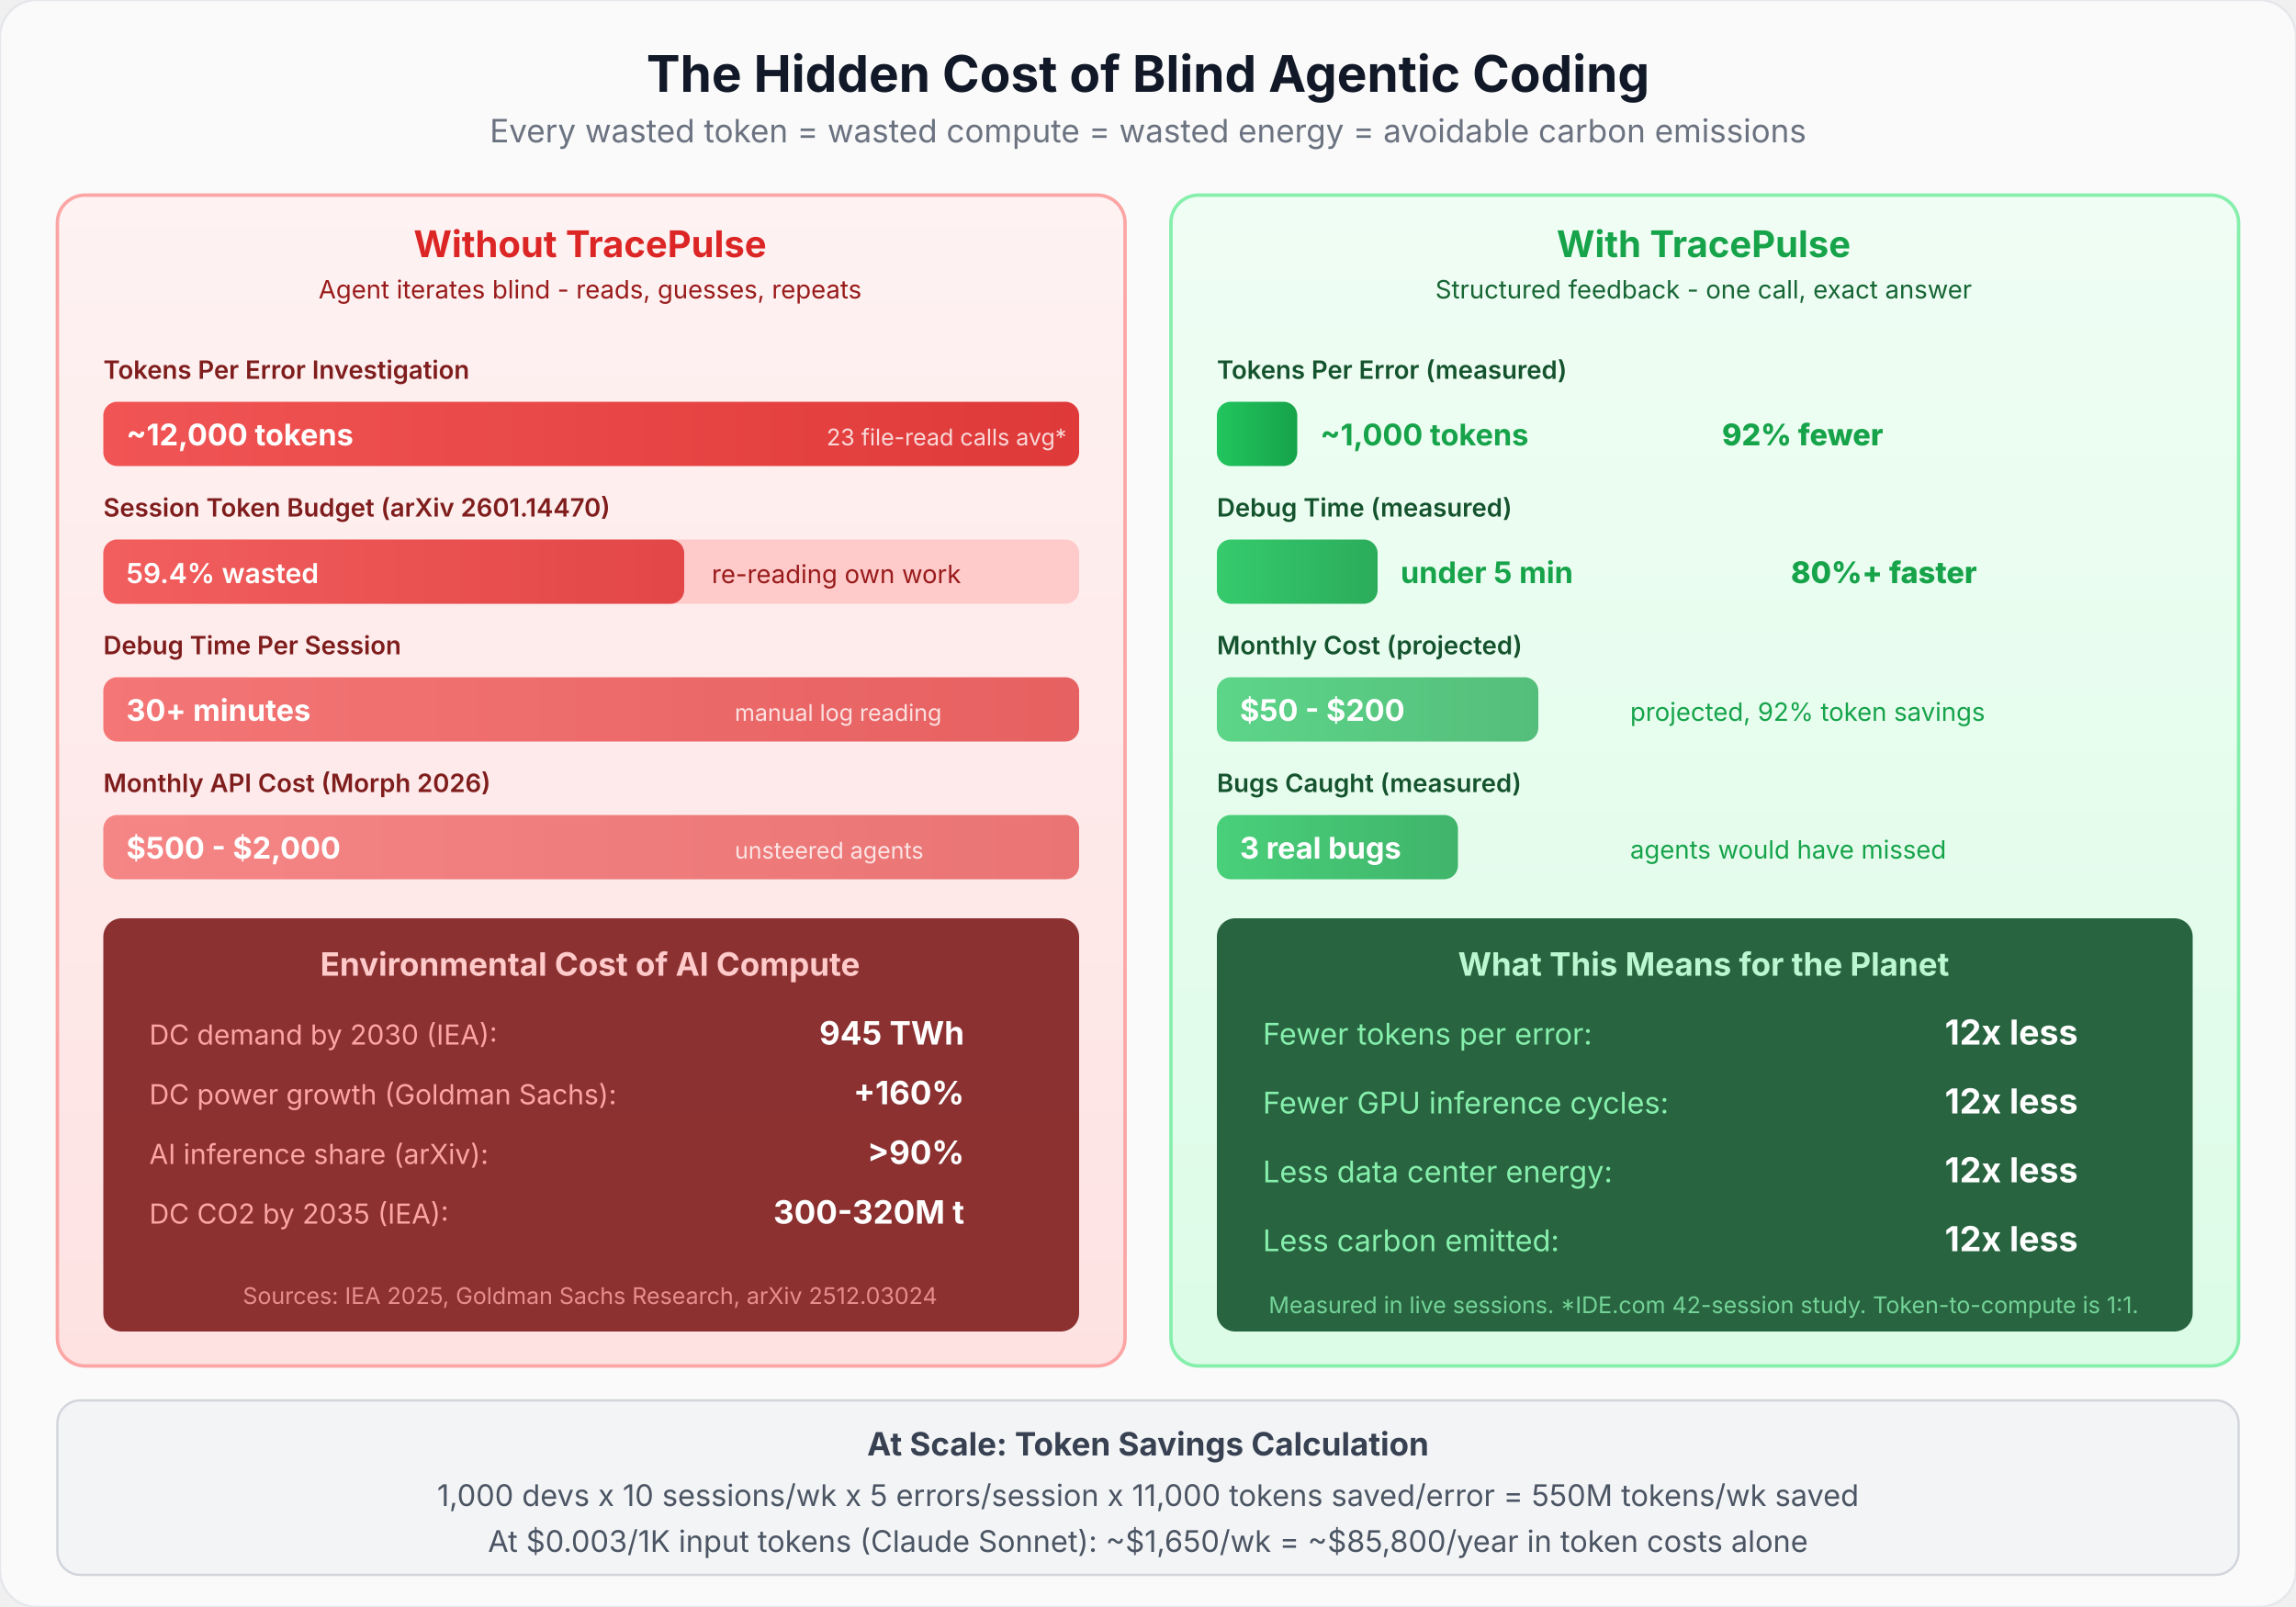
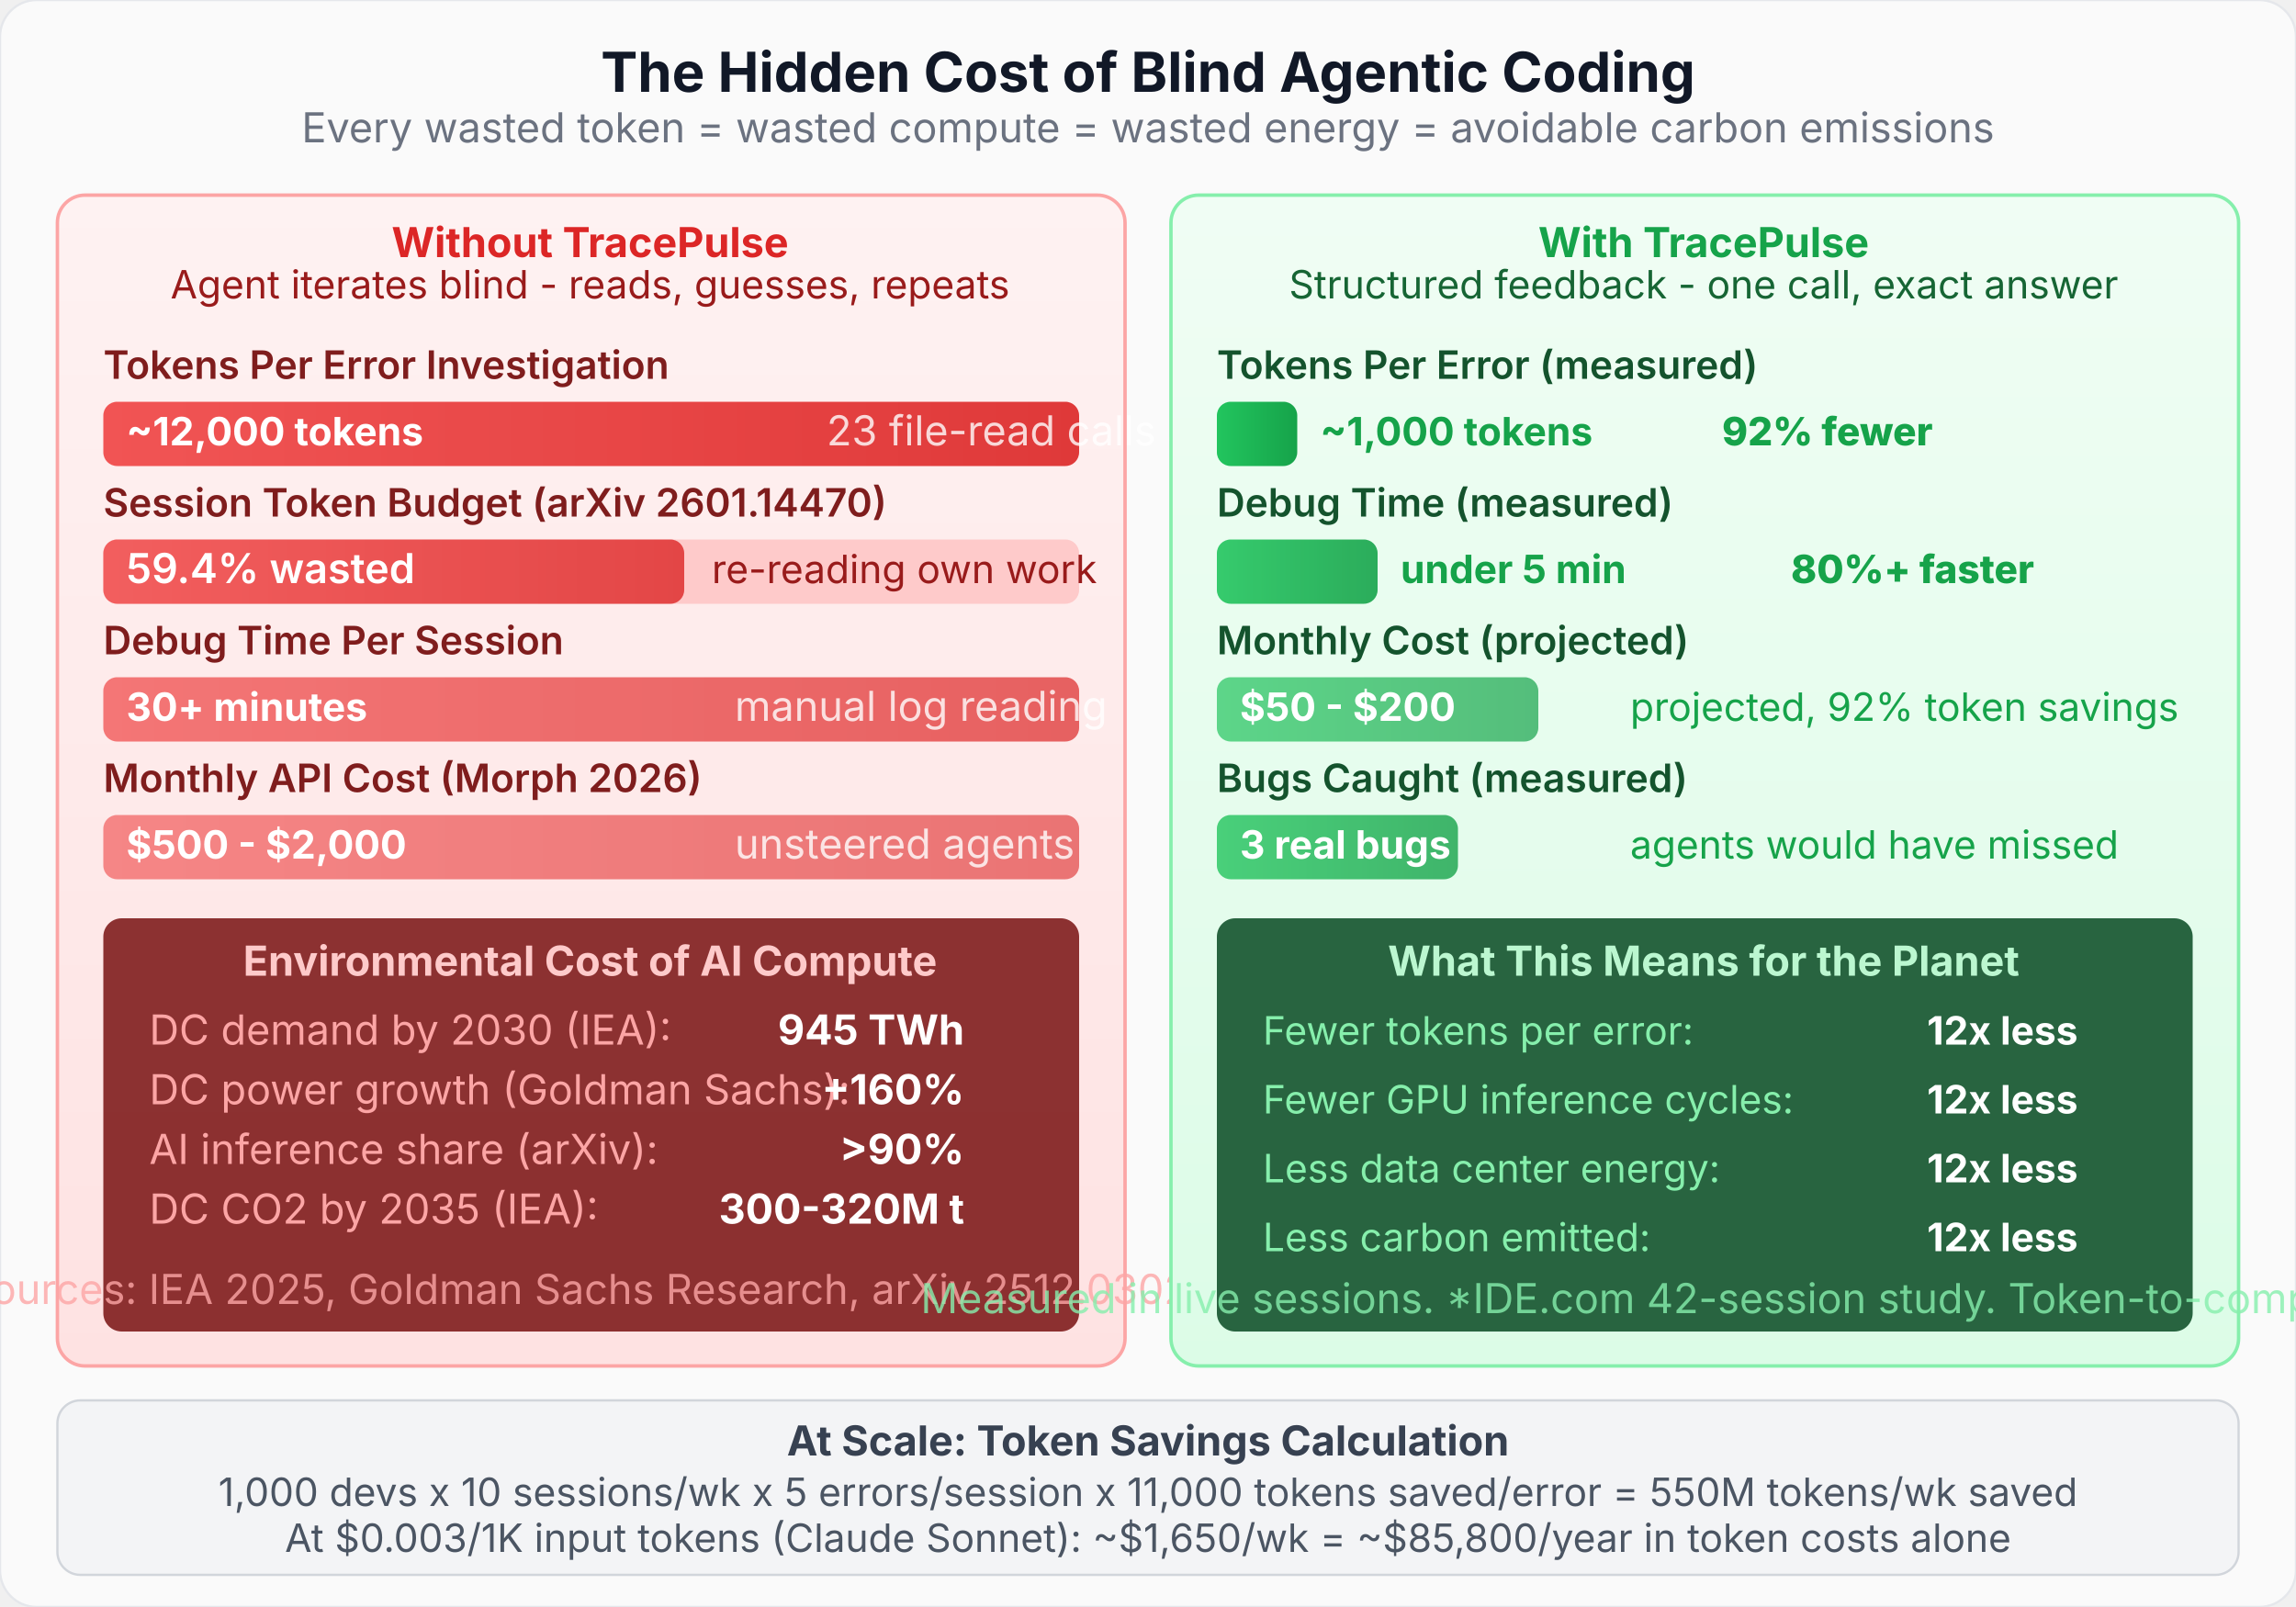
<svg xmlns="http://www.w3.org/2000/svg" viewBox="0 0 1000 700" font-family="system-ui, -apple-system, sans-serif">
  <defs>
    <linearGradient id="wasteBg" x1="0" y1="0" x2="0" y2="1">
      <stop offset="0%" stop-color="#fef2f2" />
      <stop offset="100%" stop-color="#fee2e2" />
    </linearGradient>
    <linearGradient id="saveBg" x1="0" y1="0" x2="0" y2="1">
      <stop offset="0%" stop-color="#f0fdf4" />
      <stop offset="100%" stop-color="#dcfce7" />
    </linearGradient>
    <linearGradient id="barWaste" x1="0" y1="0" x2="1" y2="0">
      <stop offset="0%" stop-color="#ef4444" />
      <stop offset="100%" stop-color="#dc2626" />
    </linearGradient>
    <linearGradient id="barSave" x1="0" y1="0" x2="1" y2="0">
      <stop offset="0%" stop-color="#22c55e" />
      <stop offset="100%" stop-color="#16a34a" />
    </linearGradient>
  </defs>
  <rect width="1000" height="700" rx="16" fill="#fafafa" stroke="#e5e7eb" />
-   <text x="500" y="40" text-anchor="middle" font-size="22" font-weight="700" fill="#111827">The Hidden Cost of Blind Agentic Coding</text>
-   <text x="500" y="62" text-anchor="middle" font-size="14" fill="#6b7280">Every wasted token = wasted compute = wasted energy = avoidable carbon emissions</text>
+   <text x="500" y="40" text-anchor="middle" font-size="24" font-weight="700" fill="#111827">The Hidden Cost of Blind Agentic Coding</text>
+   <text x="500" y="62" text-anchor="middle" font-size="18" fill="#6b7280">Every wasted token = wasted compute = wasted energy = avoidable carbon emissions</text>
  <rect x="25" y="85" width="465" height="510" rx="12" fill="url(#wasteBg)" stroke="#fca5a5" stroke-width="1.5" />
-   <text x="257" y="112" text-anchor="middle" font-size="16" font-weight="700" fill="#dc2626">Without TracePulse</text>
-   <text x="257" y="130" text-anchor="middle" font-size="11" fill="#991b1b">Agent iterates blind - reads, guesses, repeats</text>
-   <text x="45" y="165" font-size="11" font-weight="600" fill="#7f1d1d">Tokens Per Error Investigation</text>
+   <text x="257" y="112" text-anchor="middle" font-size="18" font-weight="700" fill="#dc2626">Without TracePulse</text>
+   <text x="257" y="130" text-anchor="middle" font-size="17" fill="#991b1b">Agent iterates blind - reads, guesses, repeats</text>
+   <text x="45" y="165" font-size="17" font-weight="600" fill="#7f1d1d">Tokens Per Error Investigation</text>
  <rect x="45" y="175" width="425" height="28" rx="6" fill="url(#barWaste)" opacity="0.9" />
-   <text x="55" y="194" font-size="13" font-weight="700" fill="white">~12,000 tokens</text>
-   <text x="360" y="194" font-size="10" fill="white" opacity="0.8">23 file-read calls avg*</text>
-   <text x="45" y="225" font-size="11" font-weight="600" fill="#7f1d1d">Session Token Budget (arXiv 2601.14470)</text>
+   <text x="55" y="194" font-size="17" font-weight="700" fill="white">~12,000 tokens</text>
+   <text x="360" y="194" font-size="18" fill="white" opacity="0.8">23 file-read calls avg*</text>
+   <text x="45" y="225" font-size="17" font-weight="600" fill="#7f1d1d">Session Token Budget (arXiv 2601.14470)</text>
  <rect x="45" y="235" width="425" height="28" rx="6" fill="#fecaca" />
  <rect x="45" y="235" width="253" height="28" rx="6" fill="url(#barWaste)" opacity="0.8" />
-   <text x="55" y="254" font-size="12" font-weight="600" fill="white">59.4% wasted</text>
-   <text x="310" y="254" font-size="11" fill="#991b1b">re-reading own work</text>
-   <text x="45" y="285" font-size="11" font-weight="600" fill="#7f1d1d">Debug Time Per Session</text>
+   <text x="55" y="254" font-size="18" font-weight="600" fill="white">59.4% wasted</text>
+   <text x="310" y="254" font-size="17" fill="#991b1b">re-reading own work</text>
+   <text x="45" y="285" font-size="17" font-weight="600" fill="#7f1d1d">Debug Time Per Session</text>
  <rect x="45" y="295" width="425" height="28" rx="6" fill="url(#barWaste)" opacity="0.7" />
-   <text x="55" y="314" font-size="13" font-weight="700" fill="white">30+ minutes</text>
-   <text x="320" y="314" font-size="10" fill="white" opacity="0.8">manual log reading</text>
-   <text x="45" y="345" font-size="11" font-weight="600" fill="#7f1d1d">Monthly API Cost (Morph 2026)</text>
+   <text x="55" y="314" font-size="17" font-weight="700" fill="white">30+ minutes</text>
+   <text x="320" y="314" font-size="18" fill="white" opacity="0.8">manual log reading</text>
+   <text x="45" y="345" font-size="17" font-weight="600" fill="#7f1d1d">Monthly API Cost (Morph 2026)</text>
  <rect x="45" y="355" width="425" height="28" rx="6" fill="url(#barWaste)" opacity="0.6" />
-   <text x="55" y="374" font-size="13" font-weight="700" fill="white">$500 - $2,000</text>
-   <text x="320" y="374" font-size="10" fill="white" opacity="0.8">unsteered agents</text>
+   <text x="55" y="374" font-size="17" font-weight="700" fill="white">$500 - $2,000</text>
+   <text x="320" y="374" font-size="18" fill="white" opacity="0.8">unsteered agents</text>
  <rect x="45" y="400" width="425" height="180" rx="8" fill="#7f1d1d" opacity="0.9" />
-   <text x="257" y="425" text-anchor="middle" font-size="14" font-weight="700" fill="#fecaca">Environmental Cost of AI Compute</text>
-   <text x="65" y="455" font-size="12" fill="#fca5a5">DC demand by 2030 (IEA):</text>
-   <text x="420" y="455" text-anchor="end" font-size="14" font-weight="700" fill="white">945 TWh</text>
-   <text x="65" y="481" font-size="12" fill="#fca5a5">DC power growth (Goldman Sachs):</text>
-   <text x="420" y="481" text-anchor="end" font-size="14" font-weight="700" fill="white">+160%</text>
-   <text x="65" y="507" font-size="12" fill="#fca5a5">AI inference share (arXiv):</text>
-   <text x="420" y="507" text-anchor="end" font-size="14" font-weight="700" fill="white">&gt;90%</text>
-   <text x="65" y="533" font-size="12" fill="#fca5a5">DC CO2 by 2035 (IEA):</text>
-   <text x="420" y="533" text-anchor="end" font-size="14" font-weight="700" fill="white">300-320M t</text>
-   <text x="257" y="568" text-anchor="middle" font-size="10" fill="#fca5a5" opacity="0.8">Sources: IEA 2025, Goldman Sachs Research, arXiv 2512.03024</text>
+   <text x="257" y="425" text-anchor="middle" font-size="18" font-weight="700" fill="#fecaca">Environmental Cost of AI Compute</text>
+   <text x="65" y="455" font-size="18" fill="#fca5a5">DC demand by 2030 (IEA):</text>
+   <text x="420" y="455" text-anchor="end" font-size="18" font-weight="700" fill="white">945 TWh</text>
+   <text x="65" y="481" font-size="18" fill="#fca5a5">DC power growth (Goldman Sachs):</text>
+   <text x="420" y="481" text-anchor="end" font-size="18" font-weight="700" fill="white">+160%</text>
+   <text x="65" y="507" font-size="18" fill="#fca5a5">AI inference share (arXiv):</text>
+   <text x="420" y="507" text-anchor="end" font-size="18" font-weight="700" fill="white">&gt;90%</text>
+   <text x="65" y="533" font-size="18" fill="#fca5a5">DC CO2 by 2035 (IEA):</text>
+   <text x="420" y="533" text-anchor="end" font-size="18" font-weight="700" fill="white">300-320M t</text>
+   <text x="257" y="568" text-anchor="middle" font-size="18" fill="#fca5a5" opacity="0.8">Sources: IEA 2025, Goldman Sachs Research, arXiv 2512.03024</text>
  <rect x="510" y="85" width="465" height="510" rx="12" fill="url(#saveBg)" stroke="#86efac" stroke-width="1.5" />
-   <text x="742" y="112" text-anchor="middle" font-size="16" font-weight="700" fill="#16a34a">With TracePulse</text>
-   <text x="742" y="130" text-anchor="middle" font-size="11" fill="#166534">Structured feedback - one call, exact answer</text>
-   <text x="530" y="165" font-size="11" font-weight="600" fill="#14532d">Tokens Per Error (measured)</text>
+   <text x="742" y="112" text-anchor="middle" font-size="18" font-weight="700" fill="#16a34a">With TracePulse</text>
+   <text x="742" y="130" text-anchor="middle" font-size="17" fill="#166534">Structured feedback - one call, exact answer</text>
+   <text x="530" y="165" font-size="17" font-weight="600" fill="#14532d">Tokens Per Error (measured)</text>
  <rect x="530" y="175" width="35" height="28" rx="6" fill="url(#barSave)" />
-   <text x="575" y="194" font-size="13" font-weight="700" fill="#16a34a">~1,000 tokens</text>
-   <text x="750" y="194" font-size="13" font-weight="800" fill="#16a34a">92% fewer</text>
-   <text x="530" y="225" font-size="11" font-weight="600" fill="#14532d">Debug Time (measured)</text>
+   <text x="575" y="194" font-size="17" font-weight="700" fill="#16a34a">~1,000 tokens</text>
+   <text x="750" y="194" font-size="17" font-weight="800" fill="#16a34a">92% fewer</text>
+   <text x="530" y="225" font-size="17" font-weight="600" fill="#14532d">Debug Time (measured)</text>
  <rect x="530" y="235" width="70" height="28" rx="6" fill="url(#barSave)" opacity="0.9" />
-   <text x="610" y="254" font-size="13" font-weight="700" fill="#16a34a">under 5 min</text>
-   <text x="780" y="254" font-size="13" font-weight="800" fill="#16a34a">80%+ faster</text>
-   <text x="530" y="285" font-size="11" font-weight="600" fill="#14532d">Monthly Cost (projected)</text>
+   <text x="610" y="254" font-size="17" font-weight="700" fill="#16a34a">under 5 min</text>
+   <text x="780" y="254" font-size="17" font-weight="800" fill="#16a34a">80%+ faster</text>
+   <text x="530" y="285" font-size="17" font-weight="600" fill="#14532d">Monthly Cost (projected)</text>
  <rect x="530" y="295" width="140" height="28" rx="6" fill="url(#barSave)" opacity="0.7" />
-   <text x="540" y="314" font-size="13" font-weight="700" fill="white">$50 - $200</text>
-   <text x="710" y="314" font-size="11" fill="#16a34a">projected, 92% token savings</text>
-   <text x="530" y="345" font-size="11" font-weight="600" fill="#14532d">Bugs Caught (measured)</text>
+   <text x="540" y="314" font-size="17" font-weight="700" fill="white">$50 - $200</text>
+   <text x="710" y="314" font-size="17" fill="#16a34a">projected, 92% token savings</text>
+   <text x="530" y="345" font-size="17" font-weight="600" fill="#14532d">Bugs Caught (measured)</text>
  <rect x="530" y="355" width="105" height="28" rx="6" fill="url(#barSave)" opacity="0.8" />
-   <text x="540" y="374" font-size="13" font-weight="700" fill="white">3 real bugs</text>
-   <text x="710" y="374" font-size="11" fill="#16a34a">agents would have missed</text>
+   <text x="540" y="374" font-size="17" font-weight="700" fill="white">3 real bugs</text>
+   <text x="710" y="374" font-size="17" fill="#16a34a">agents would have missed</text>
  <rect x="530" y="400" width="425" height="180" rx="8" fill="#14532d" opacity="0.9" />
-   <text x="742" y="425" text-anchor="middle" font-size="14" font-weight="700" fill="#bbf7d0">What This Means for the Planet</text>
-   <text x="550" y="455" font-size="13" fill="#86efac">Fewer tokens per error:</text>
-   <text x="905" y="455" text-anchor="end" font-size="15" font-weight="700" fill="white">12x less</text>
-   <text x="550" y="485" font-size="13" fill="#86efac">Fewer GPU inference cycles:</text>
-   <text x="905" y="485" text-anchor="end" font-size="15" font-weight="700" fill="white">12x less</text>
-   <text x="550" y="515" font-size="13" fill="#86efac">Less data center energy:</text>
-   <text x="905" y="515" text-anchor="end" font-size="15" font-weight="700" fill="white">12x less</text>
-   <text x="550" y="545" font-size="13" fill="#86efac">Less carbon emitted:</text>
-   <text x="905" y="545" text-anchor="end" font-size="15" font-weight="700" fill="white">12x less</text>
-   <text x="742" y="572" text-anchor="middle" font-size="10" fill="#86efac" opacity="0.8">Measured in live sessions. *IDE.com 42-session study. Token-to-compute is 1:1.</text>
+   <text x="742" y="425" text-anchor="middle" font-size="18" font-weight="700" fill="#bbf7d0">What This Means for the Planet</text>
+   <text x="550" y="455" font-size="17" fill="#86efac">Fewer tokens per error:</text>
+   <text x="905" y="455" text-anchor="end" font-size="17" font-weight="700" fill="white">12x less</text>
+   <text x="550" y="485" font-size="17" fill="#86efac">Fewer GPU inference cycles:</text>
+   <text x="905" y="485" text-anchor="end" font-size="17" font-weight="700" fill="white">12x less</text>
+   <text x="550" y="515" font-size="17" fill="#86efac">Less data center energy:</text>
+   <text x="905" y="515" text-anchor="end" font-size="17" font-weight="700" fill="white">12x less</text>
+   <text x="550" y="545" font-size="17" fill="#86efac">Less carbon emitted:</text>
+   <text x="905" y="545" text-anchor="end" font-size="17" font-weight="700" fill="white">12x less</text>
+   <text x="742" y="572" text-anchor="middle" font-size="18" fill="#86efac" opacity="0.8">Measured in live sessions. *IDE.com 42-session study. Token-to-compute is 1:1.</text>
  <rect x="25" y="610" width="950" height="76" rx="10" fill="#f3f4f6" stroke="#d1d5db" />
-   <text x="500" y="634" text-anchor="middle" font-size="14" font-weight="700" fill="#374151">At Scale: Token Savings Calculation</text>
-   <text x="500" y="656" text-anchor="middle" font-size="13" fill="#4b5563">1,000 devs x 10 sessions/wk x 5 errors/session x 11,000 tokens saved/error = 550M tokens/wk saved</text>
-   <text x="500" y="676" text-anchor="middle" font-size="13" fill="#4b5563">At $0.003/1K input tokens (Claude Sonnet): ~$1,650/wk = ~$85,800/year in token costs alone</text>
+   <text x="500" y="634" text-anchor="middle" font-size="18" font-weight="700" fill="#374151">At Scale: Token Savings Calculation</text>
+   <text x="500" y="656" text-anchor="middle" font-size="17" fill="#4b5563">1,000 devs x 10 sessions/wk x 5 errors/session x 11,000 tokens saved/error = 550M tokens/wk saved</text>
+   <text x="500" y="676" text-anchor="middle" font-size="17" fill="#4b5563">At $0.003/1K input tokens (Claude Sonnet): ~$1,650/wk = ~$85,800/year in token costs alone</text>
</svg>
